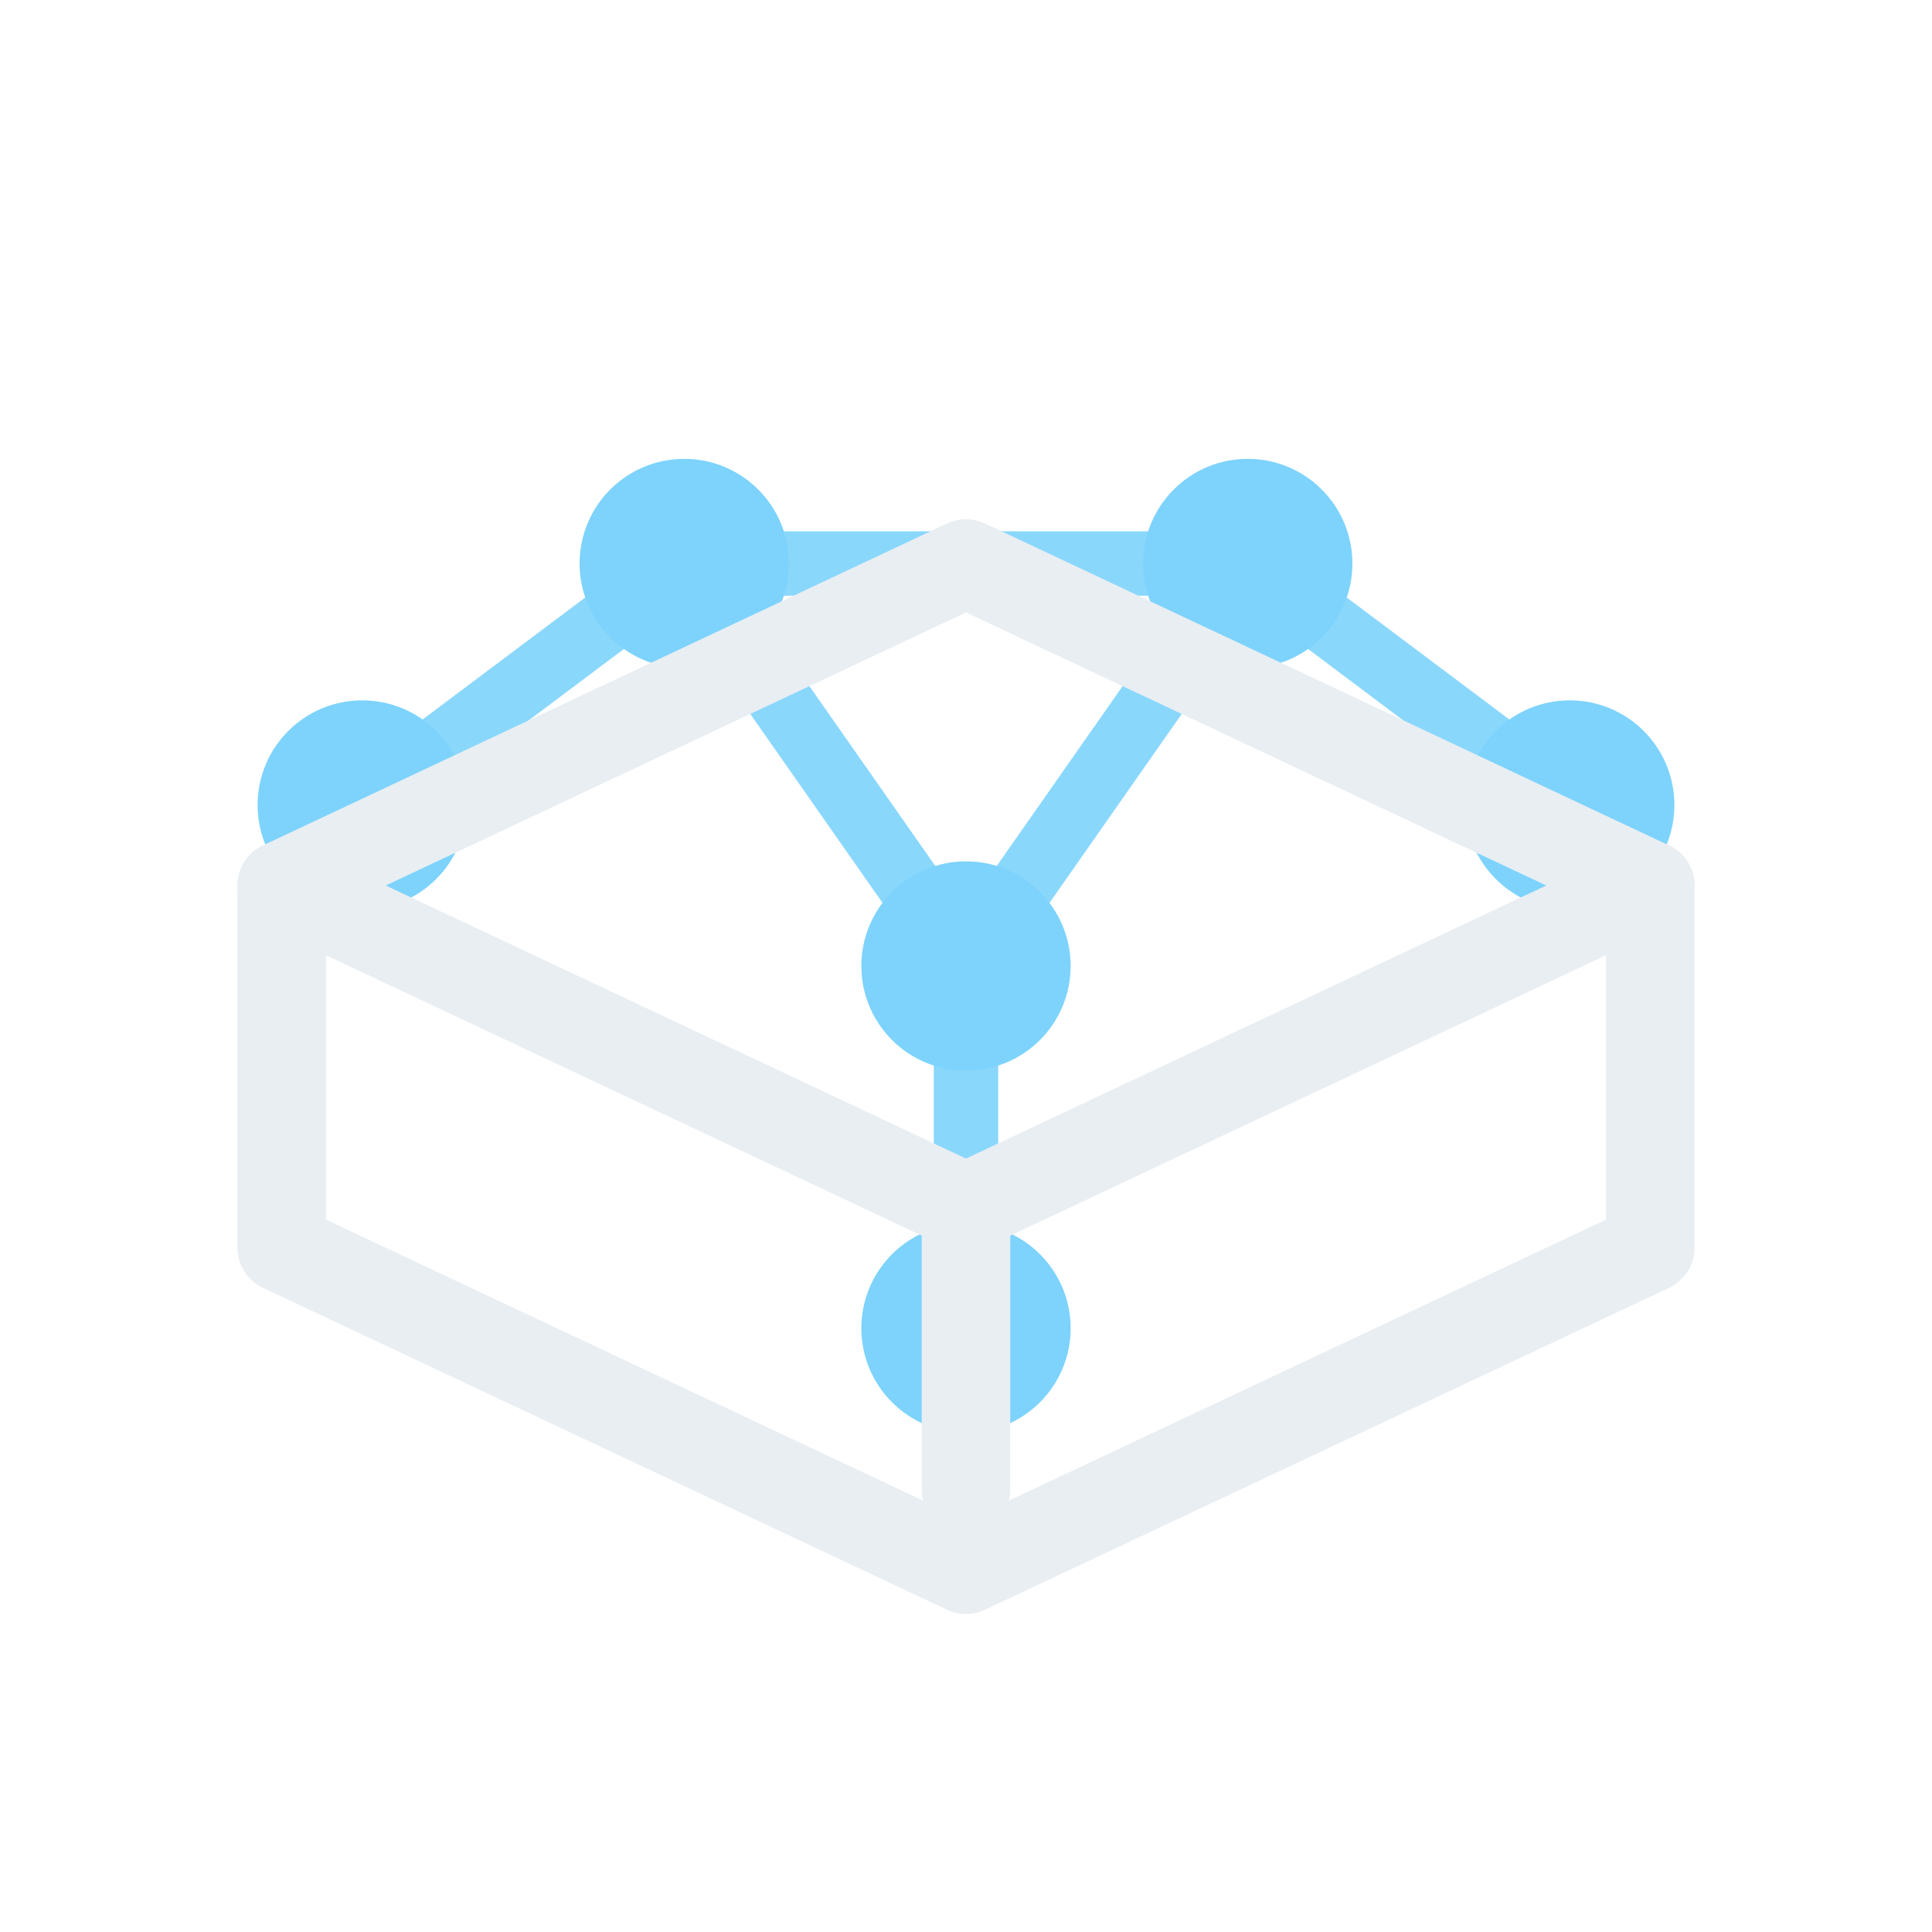
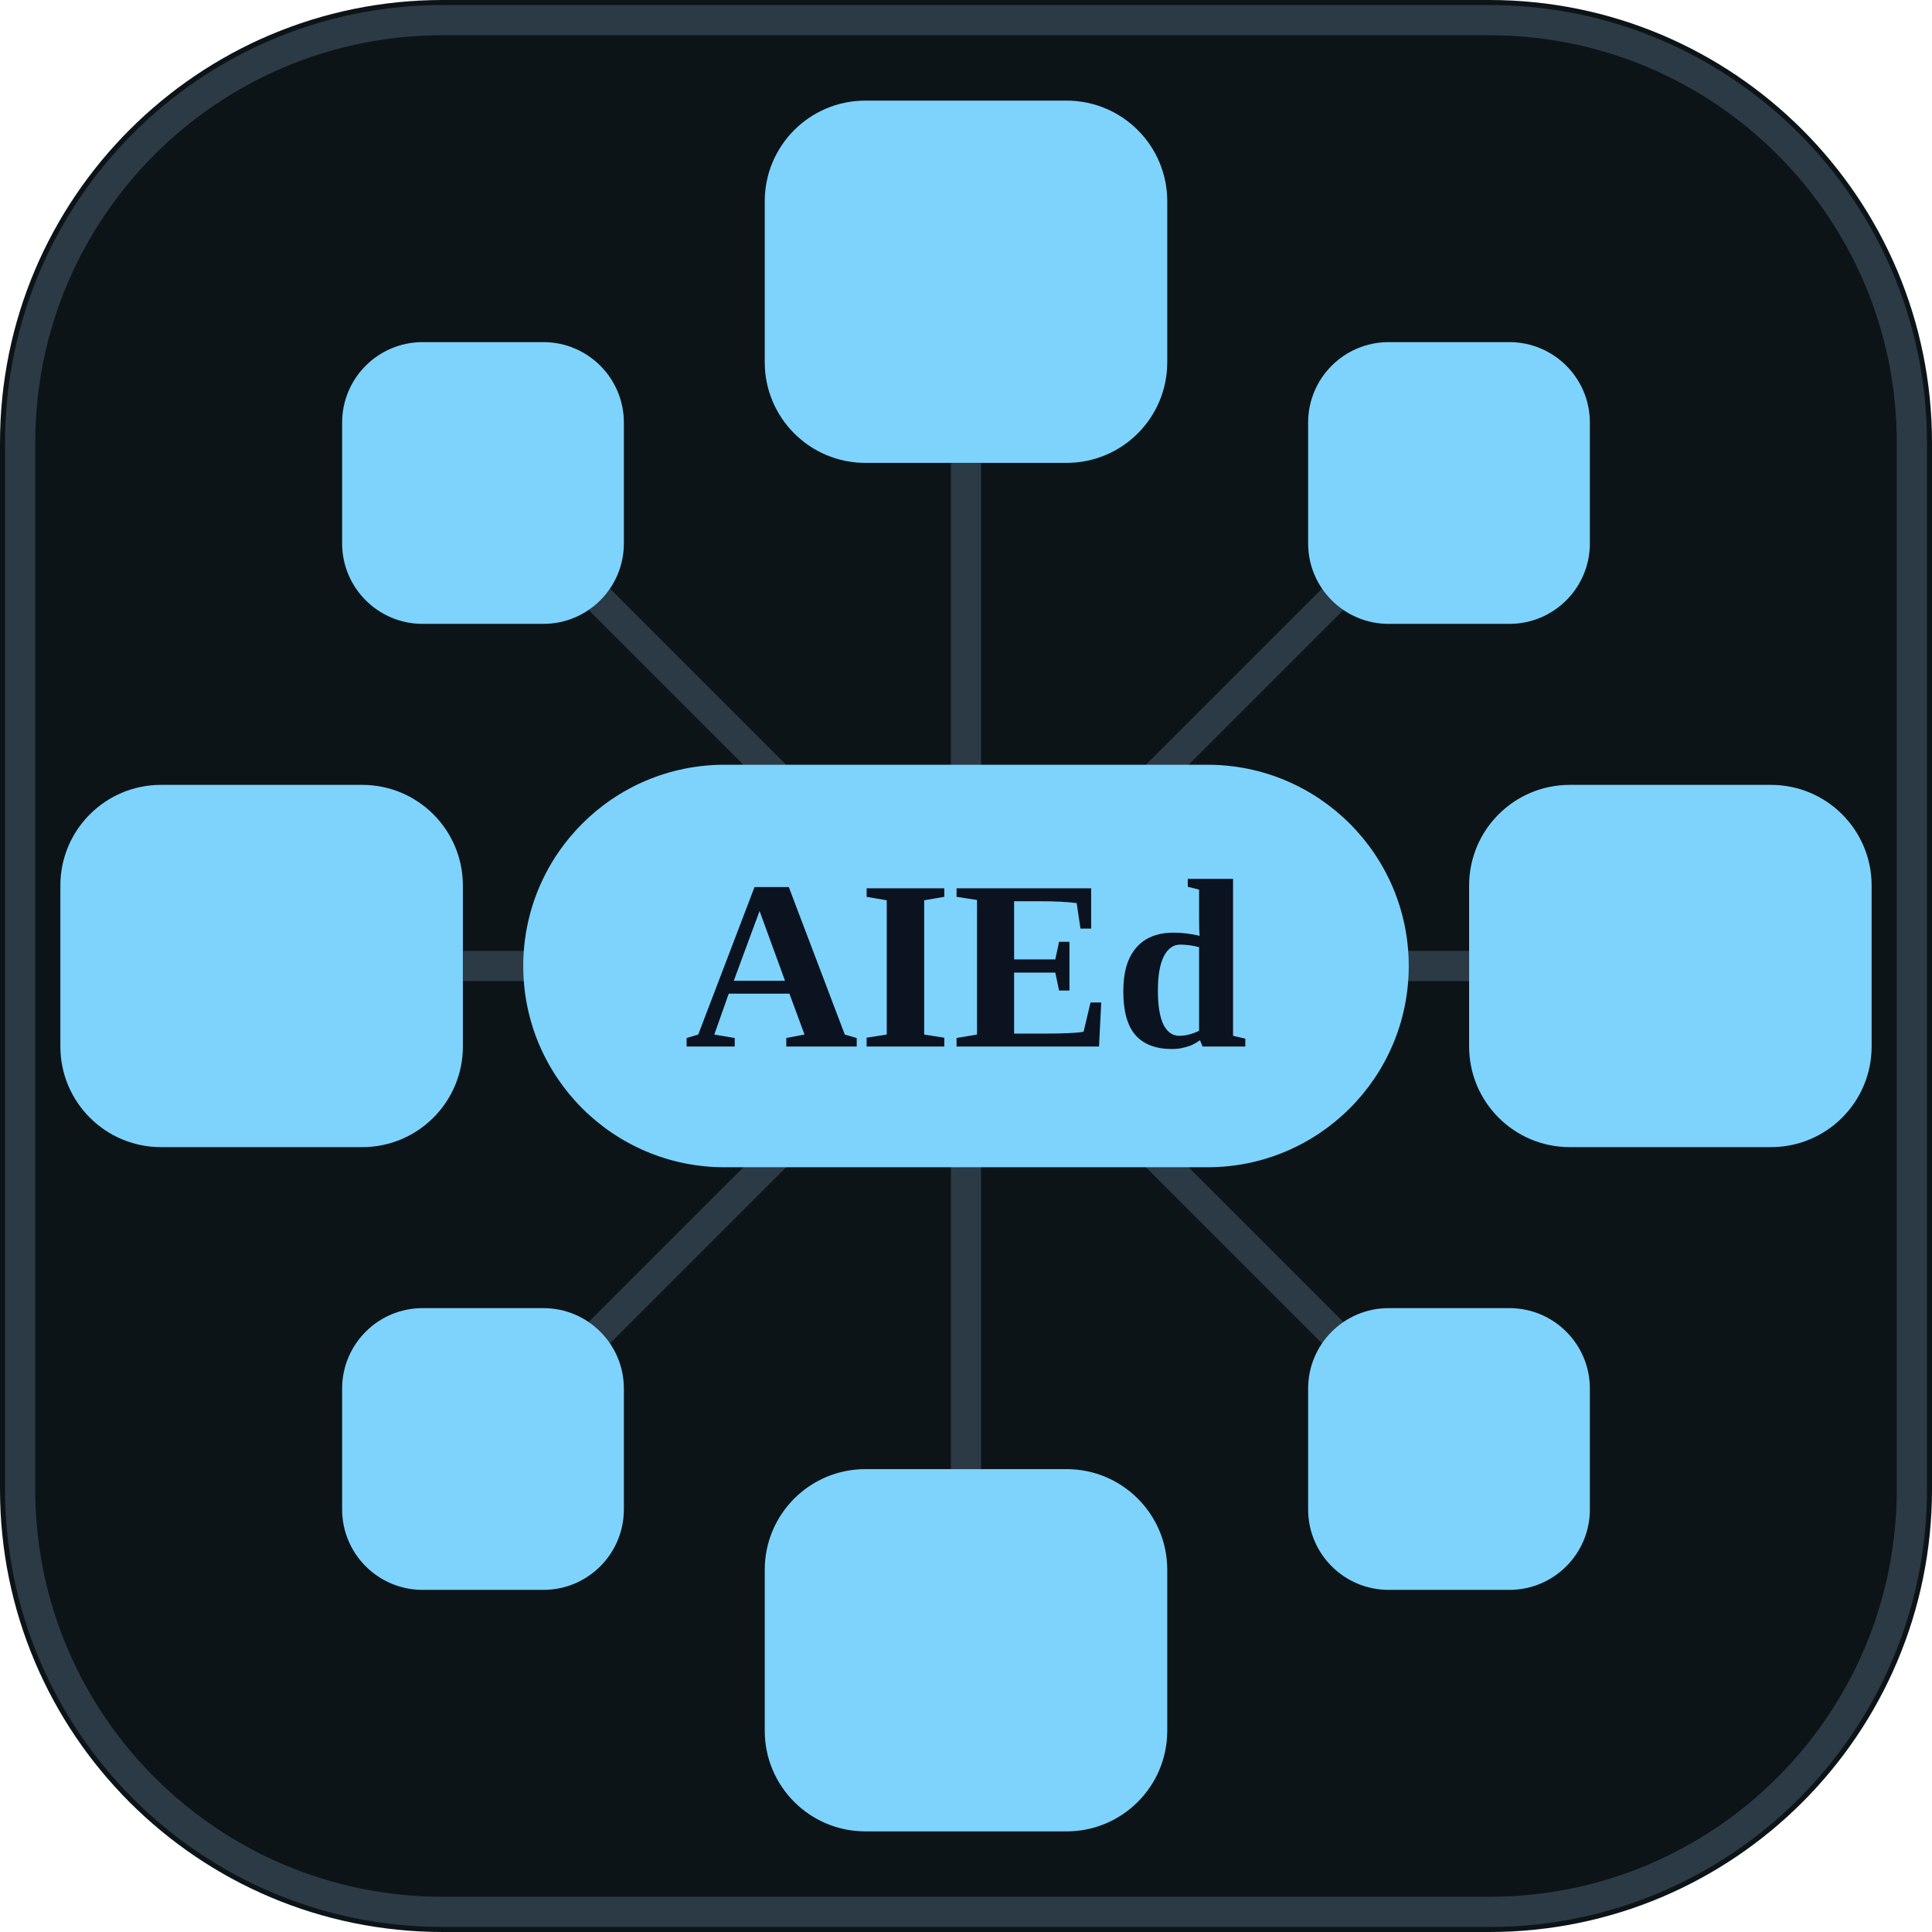
- <svg xmlns="http://www.w3.org/2000/svg" viewBox="0 0 48 48" fill="none" role="img" aria-label="AI Ed Wiki">
-   <g stroke="#7dd3fc" stroke-width="1.6" opacity="0.9">
-     <line x1="9" y1="20" x2="17" y2="14" />
-     <line x1="17" y1="14" x2="31" y2="14" />
-     <line x1="31" y1="14" x2="39" y2="20" />
-     <line x1="17" y1="14" x2="24" y2="24" />
-     <line x1="31" y1="14" x2="24" y2="24" />
-     <line x1="24" y1="24" x2="24" y2="33" />
+ <svg xmlns="http://www.w3.org/2000/svg" viewBox="0 0 96 96" fill="none" role="img" aria-label="AI Ed Wiki">
+   <rect x="0" y="0" width="96" height="96" rx="22" fill="#0d1418" />
+   <rect x="1" y="1" width="94" height="94" rx="21" fill="none" stroke="#2c3a45" stroke-width="1.5" />
+   <g stroke="#2c3a45" stroke-width="1.5">
+     <line x1="48" y1="48" x2="48" y2="14" />
+     <line x1="48" y1="48" x2="82" y2="48" />
+     <line x1="48" y1="48" x2="48" y2="82" />
+     <line x1="48" y1="48" x2="14" y2="48" />
+     <line x1="48" y1="48" x2="72" y2="24" />
+     <line x1="48" y1="48" x2="72" y2="72" />
+     <line x1="48" y1="48" x2="24" y2="72" />
+     <line x1="48" y1="48" x2="24" y2="24" />
  </g>
  <g fill="#7dd3fc">
-     <circle cx="9" cy="20" r="2.6" />
-     <circle cx="17" cy="14" r="2.6" />
-     <circle cx="31" cy="14" r="2.6" />
-     <circle cx="39" cy="20" r="2.6" />
-     <circle cx="24" cy="24" r="2.6" />
-     <circle cx="24" cy="33" r="2.6" />
+     <rect x="38" y="5" width="20" height="18" rx="5" />
+     <rect x="73" y="39" width="20" height="18" rx="5" />
+     <rect x="38" y="73" width="20" height="18" rx="5" />
+     <rect x="3" y="39" width="20" height="18" rx="5" />
+     <rect x="65" y="17" width="14" height="14" rx="4" />
+     <rect x="65" y="65" width="14" height="14" rx="4" />
+     <rect x="17" y="65" width="14" height="14" rx="4" />
+     <rect x="17" y="17" width="14" height="14" rx="4" />
  </g>
-   <g stroke="#e8eef2" stroke-width="2.2" stroke-linecap="round" stroke-linejoin="round">
-     <path d="M7 22 L24 14 L41 22 L24 30 Z" />
-     <path d="M7 22 L7 31 L24 39 L41 31 L41 22" />
-     <path d="M24 30 L24 37" />
-   </g>
+   <rect x="26" y="38" width="44" height="20" rx="10" fill="#7dd3fc" />
+   <text x="48" y="52" text-anchor="middle" font-family="inherit" font-size="12" font-weight="700" fill="#0b1220">AIEd</text>
</svg>
